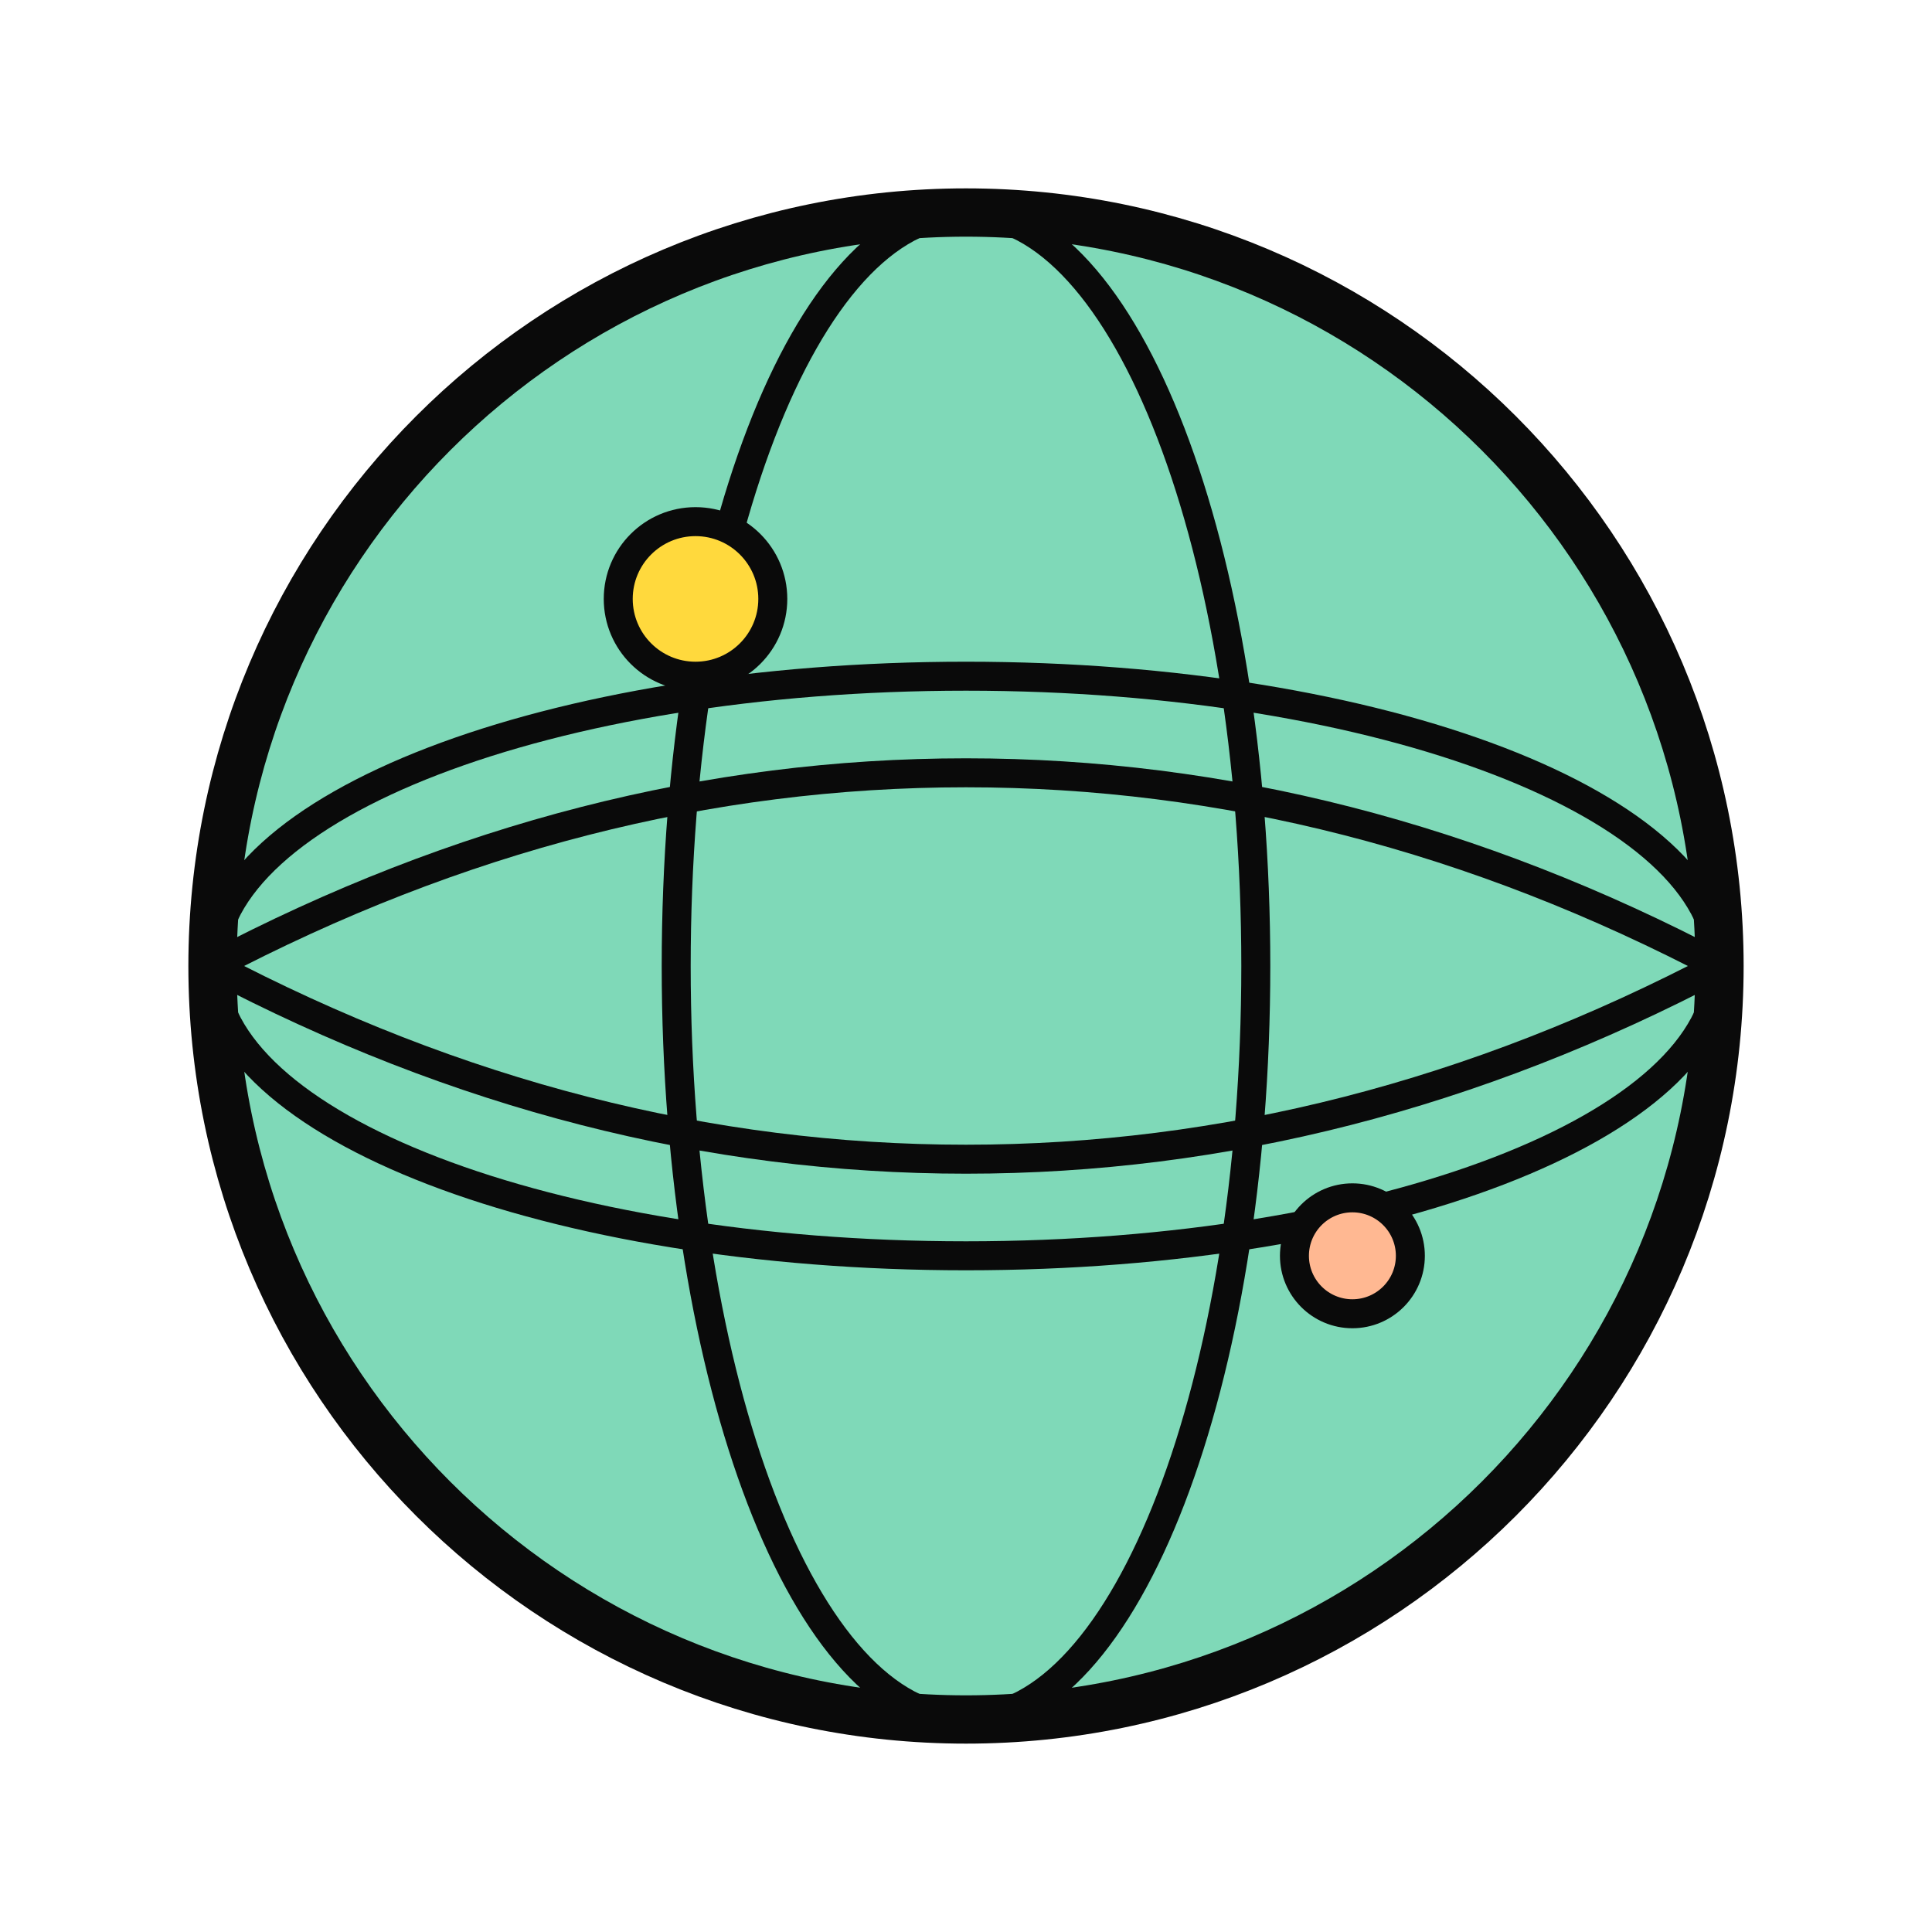
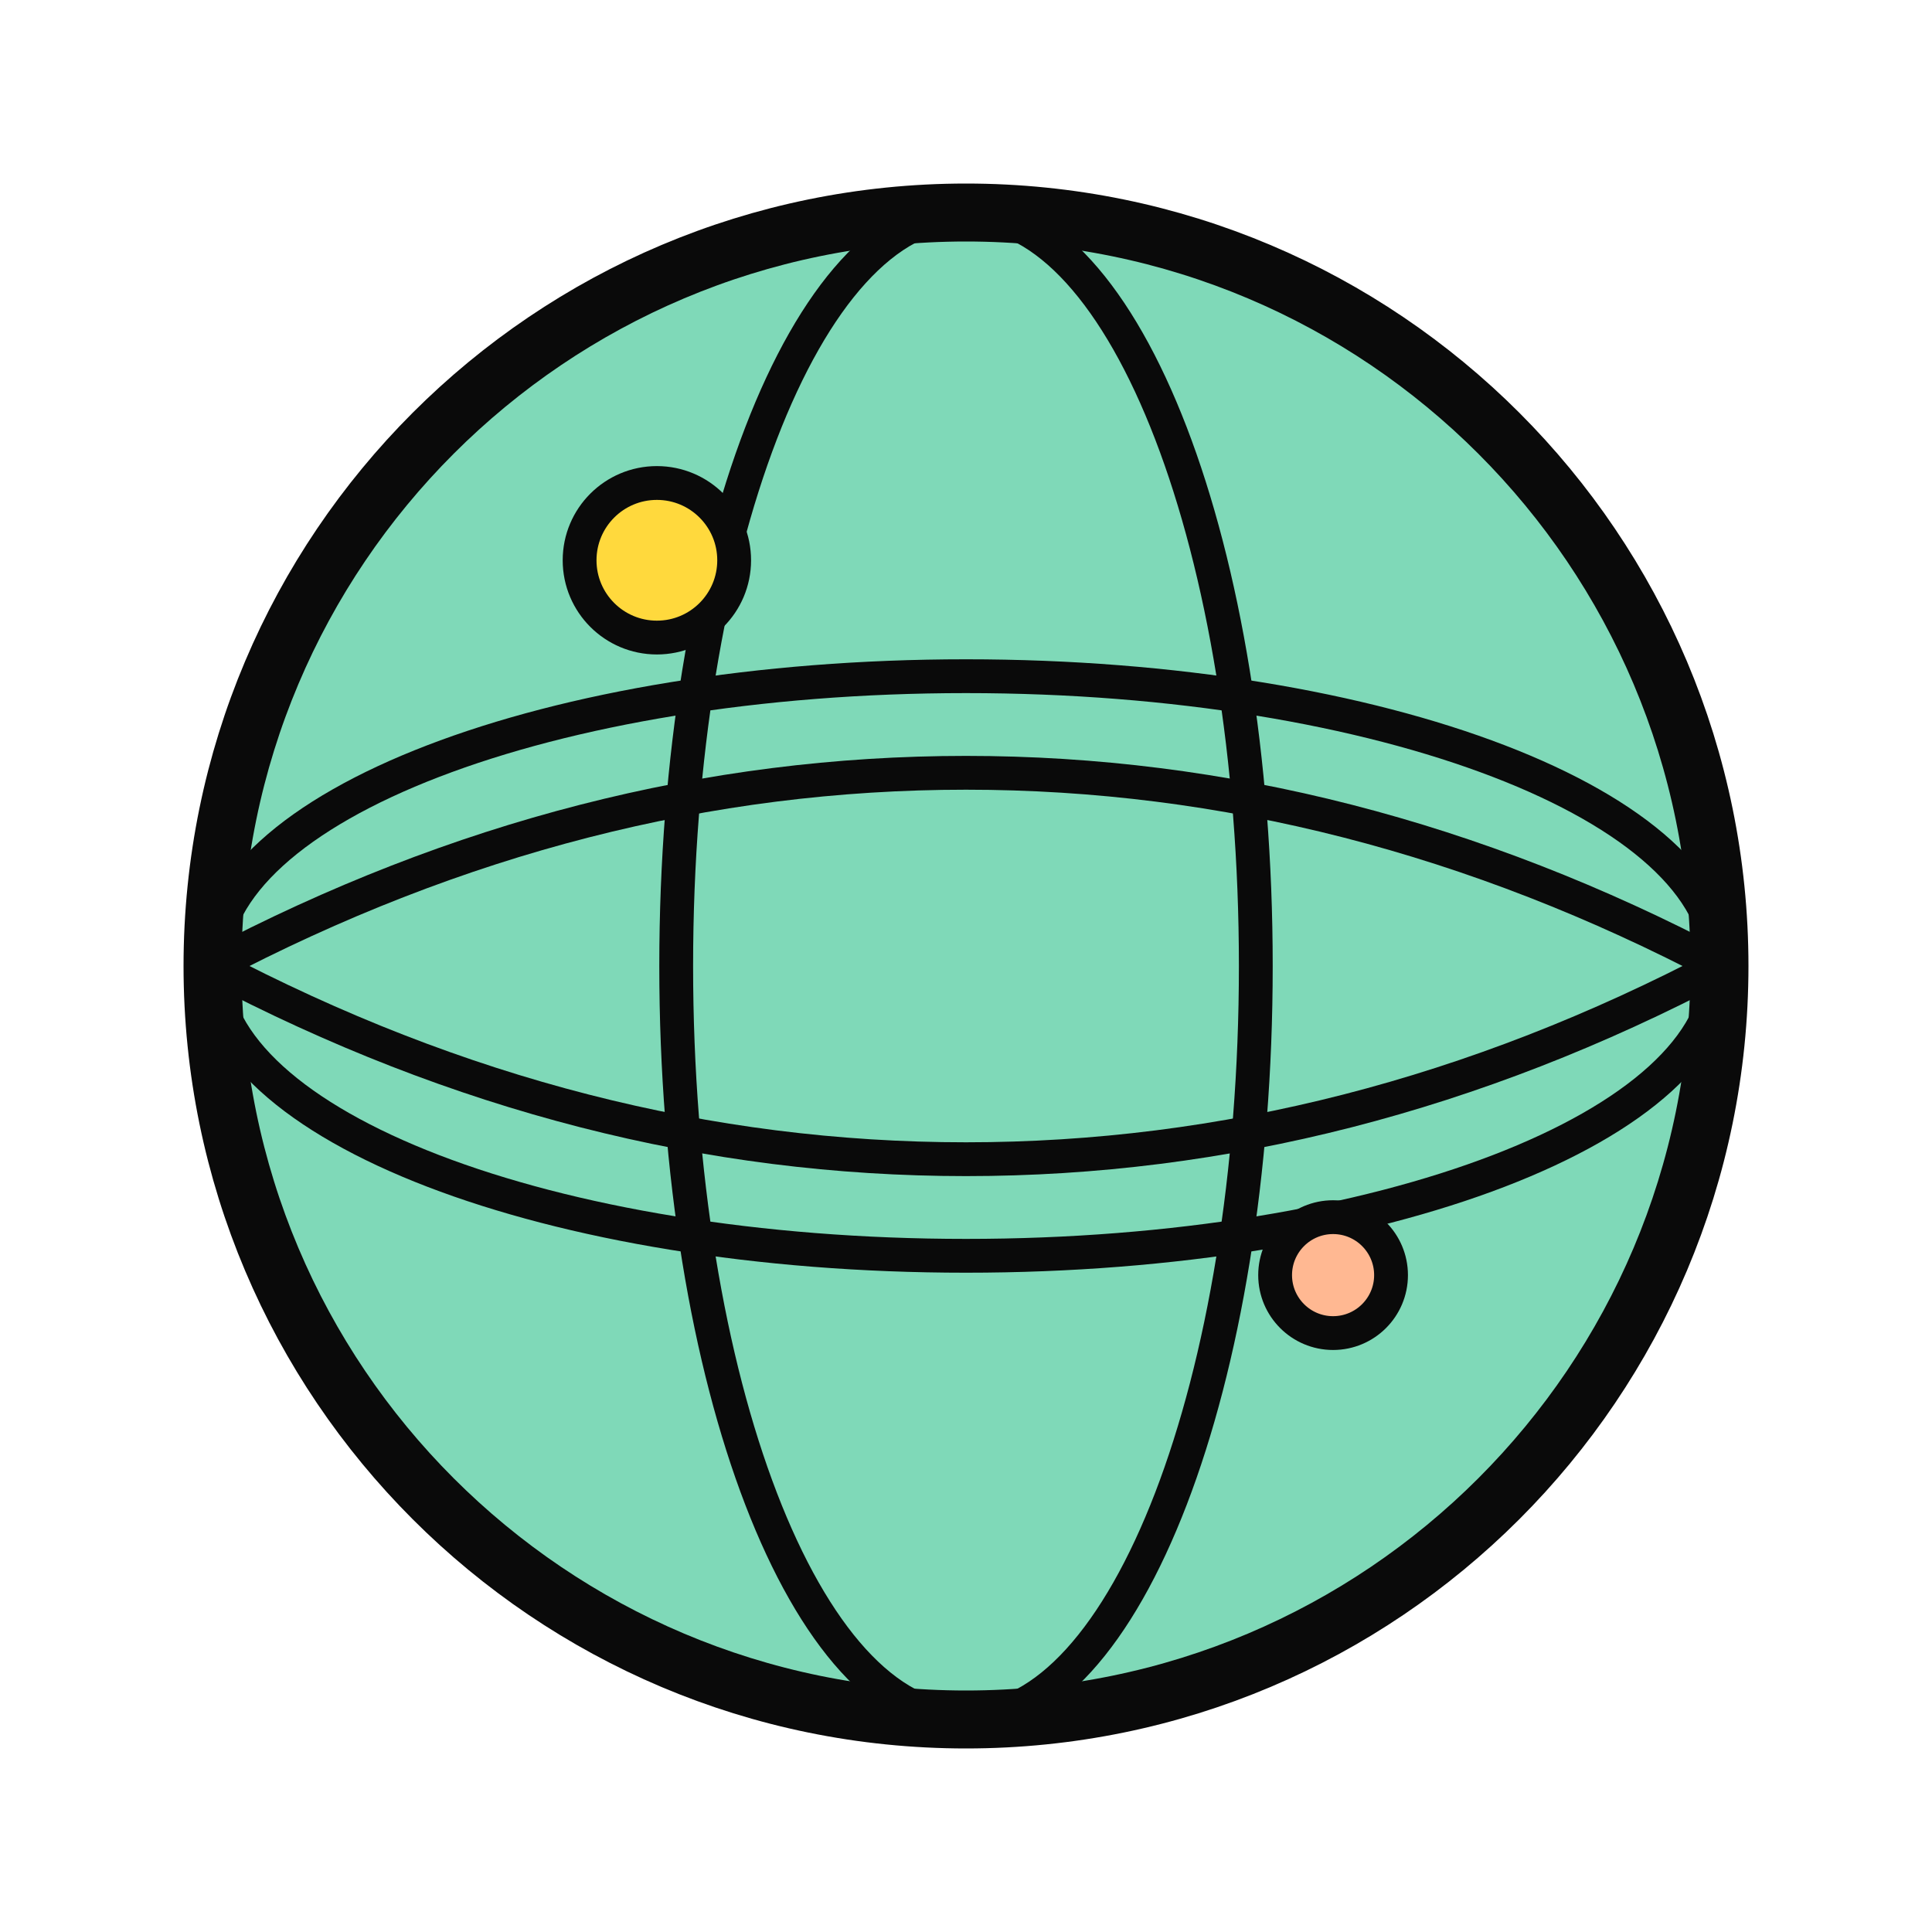
<svg xmlns="http://www.w3.org/2000/svg" viewBox="0 0 200 200" fill="none">
-   <circle cx="100" cy="100" r="78" fill="#7FD9B8" stroke="#0A0A0A" stroke-width="5" />
-   <ellipse cx="100" cy="100" rx="78" ry="30" stroke="#0A0A0A" stroke-width="3" fill="none" />
-   <ellipse cx="100" cy="100" rx="30" ry="78" stroke="#0A0A0A" stroke-width="3" fill="none" />
-   <path d="M22 100 Q60 80 100 80 Q140 80 178 100" stroke="#0A0A0A" stroke-width="3" fill="none" />
-   <path d="M22 100 Q60 120 100 120 Q140 120 178 100" stroke="#0A0A0A" stroke-width="3" fill="none" />
-   <circle cx="72" cy="62" r="8" fill="#FFD93D" stroke="#0A0A0A" stroke-width="3" />
-   <circle cx="140" cy="130" r="6" fill="#FFB892" stroke="#0A0A0A" stroke-width="3" />
+   <circle cx="100" cy="100" r="78" fill="#7FD9B8" stroke="#0A0A0A" stroke-width="6" />
+   <ellipse cx="100" cy="100" rx="78" ry="30" stroke="#0A0A0A" stroke-width="3.5" fill="none" />
+   <ellipse cx="100" cy="100" rx="30" ry="78" stroke="#0A0A0A" stroke-width="3.5" fill="none" />
+   <path d="M22 100 Q60 80 100 80 Q140 80 178 100" stroke="#0A0A0A" stroke-width="3.5" fill="none" />
+   <path d="M22 100 Q60 120 100 120 Q140 120 178 100" stroke="#0A0A0A" stroke-width="3.5" fill="none" />
+   <circle cx="68" cy="58" r="8" fill="#FFD93D" stroke="#0A0A0A" stroke-width="3.5" />
+   <circle cx="138" cy="132" r="6" fill="#FFB892" stroke="#0A0A0A" stroke-width="3.5" />
</svg>
